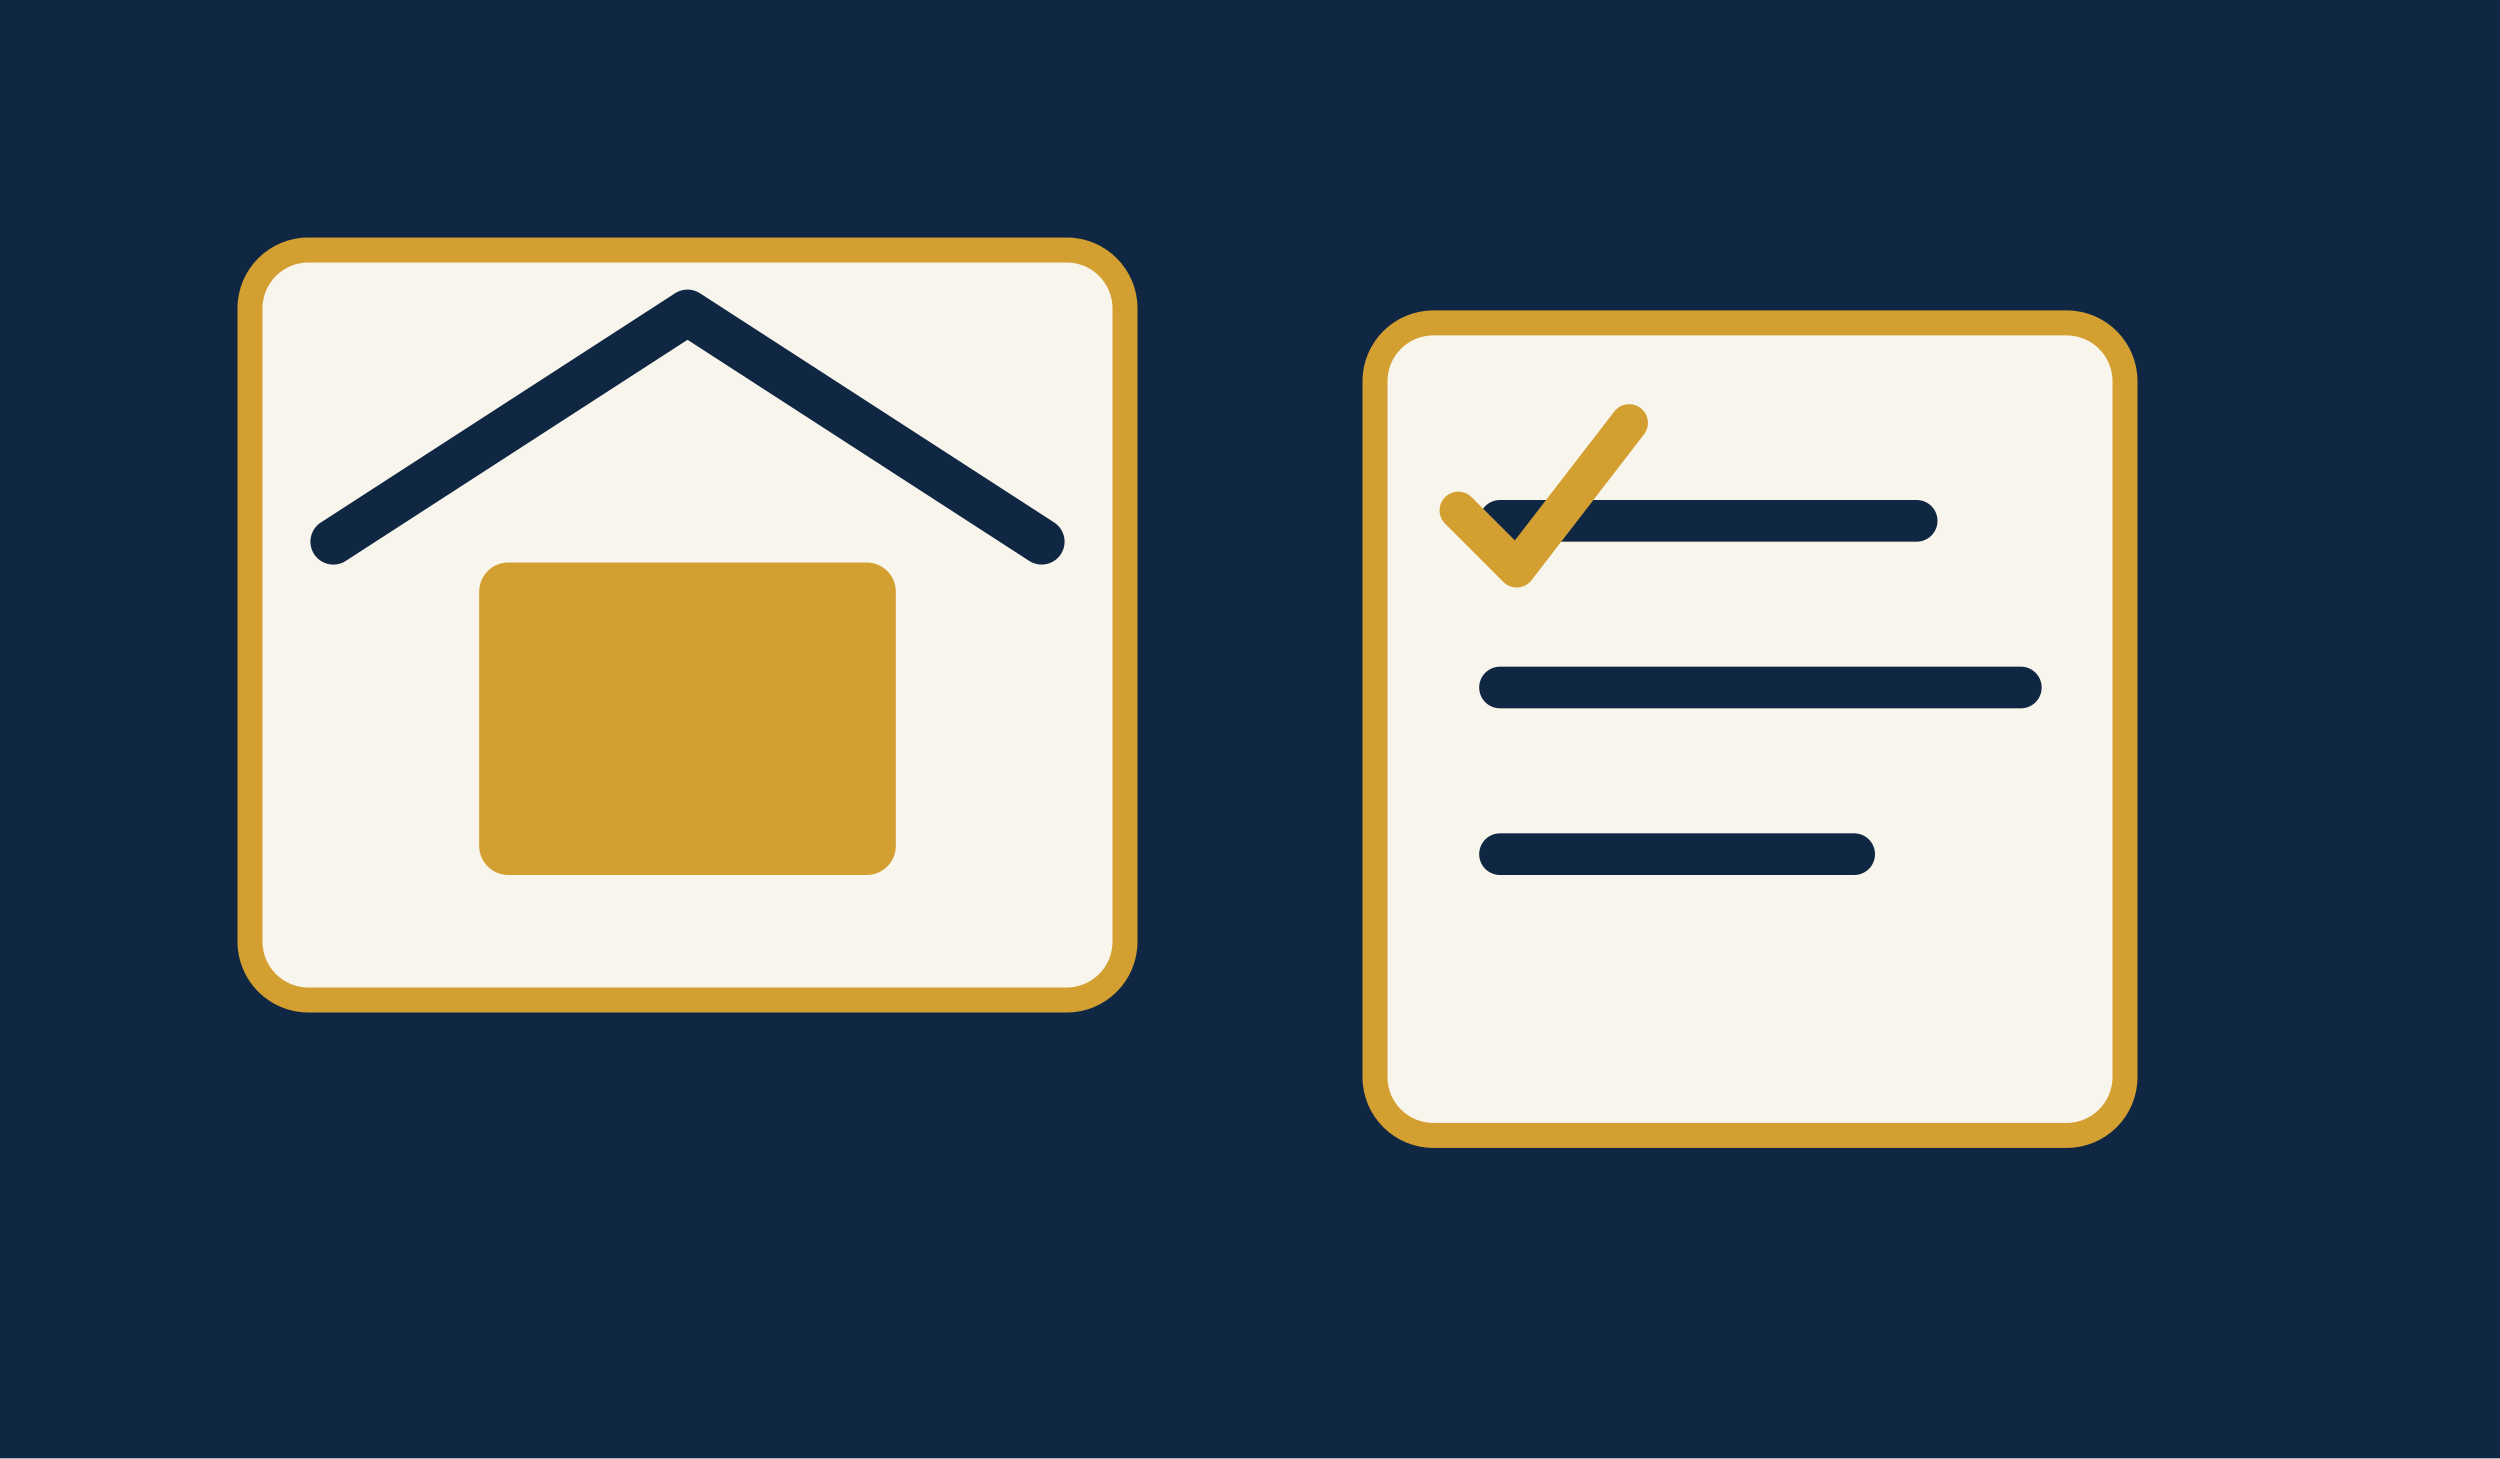
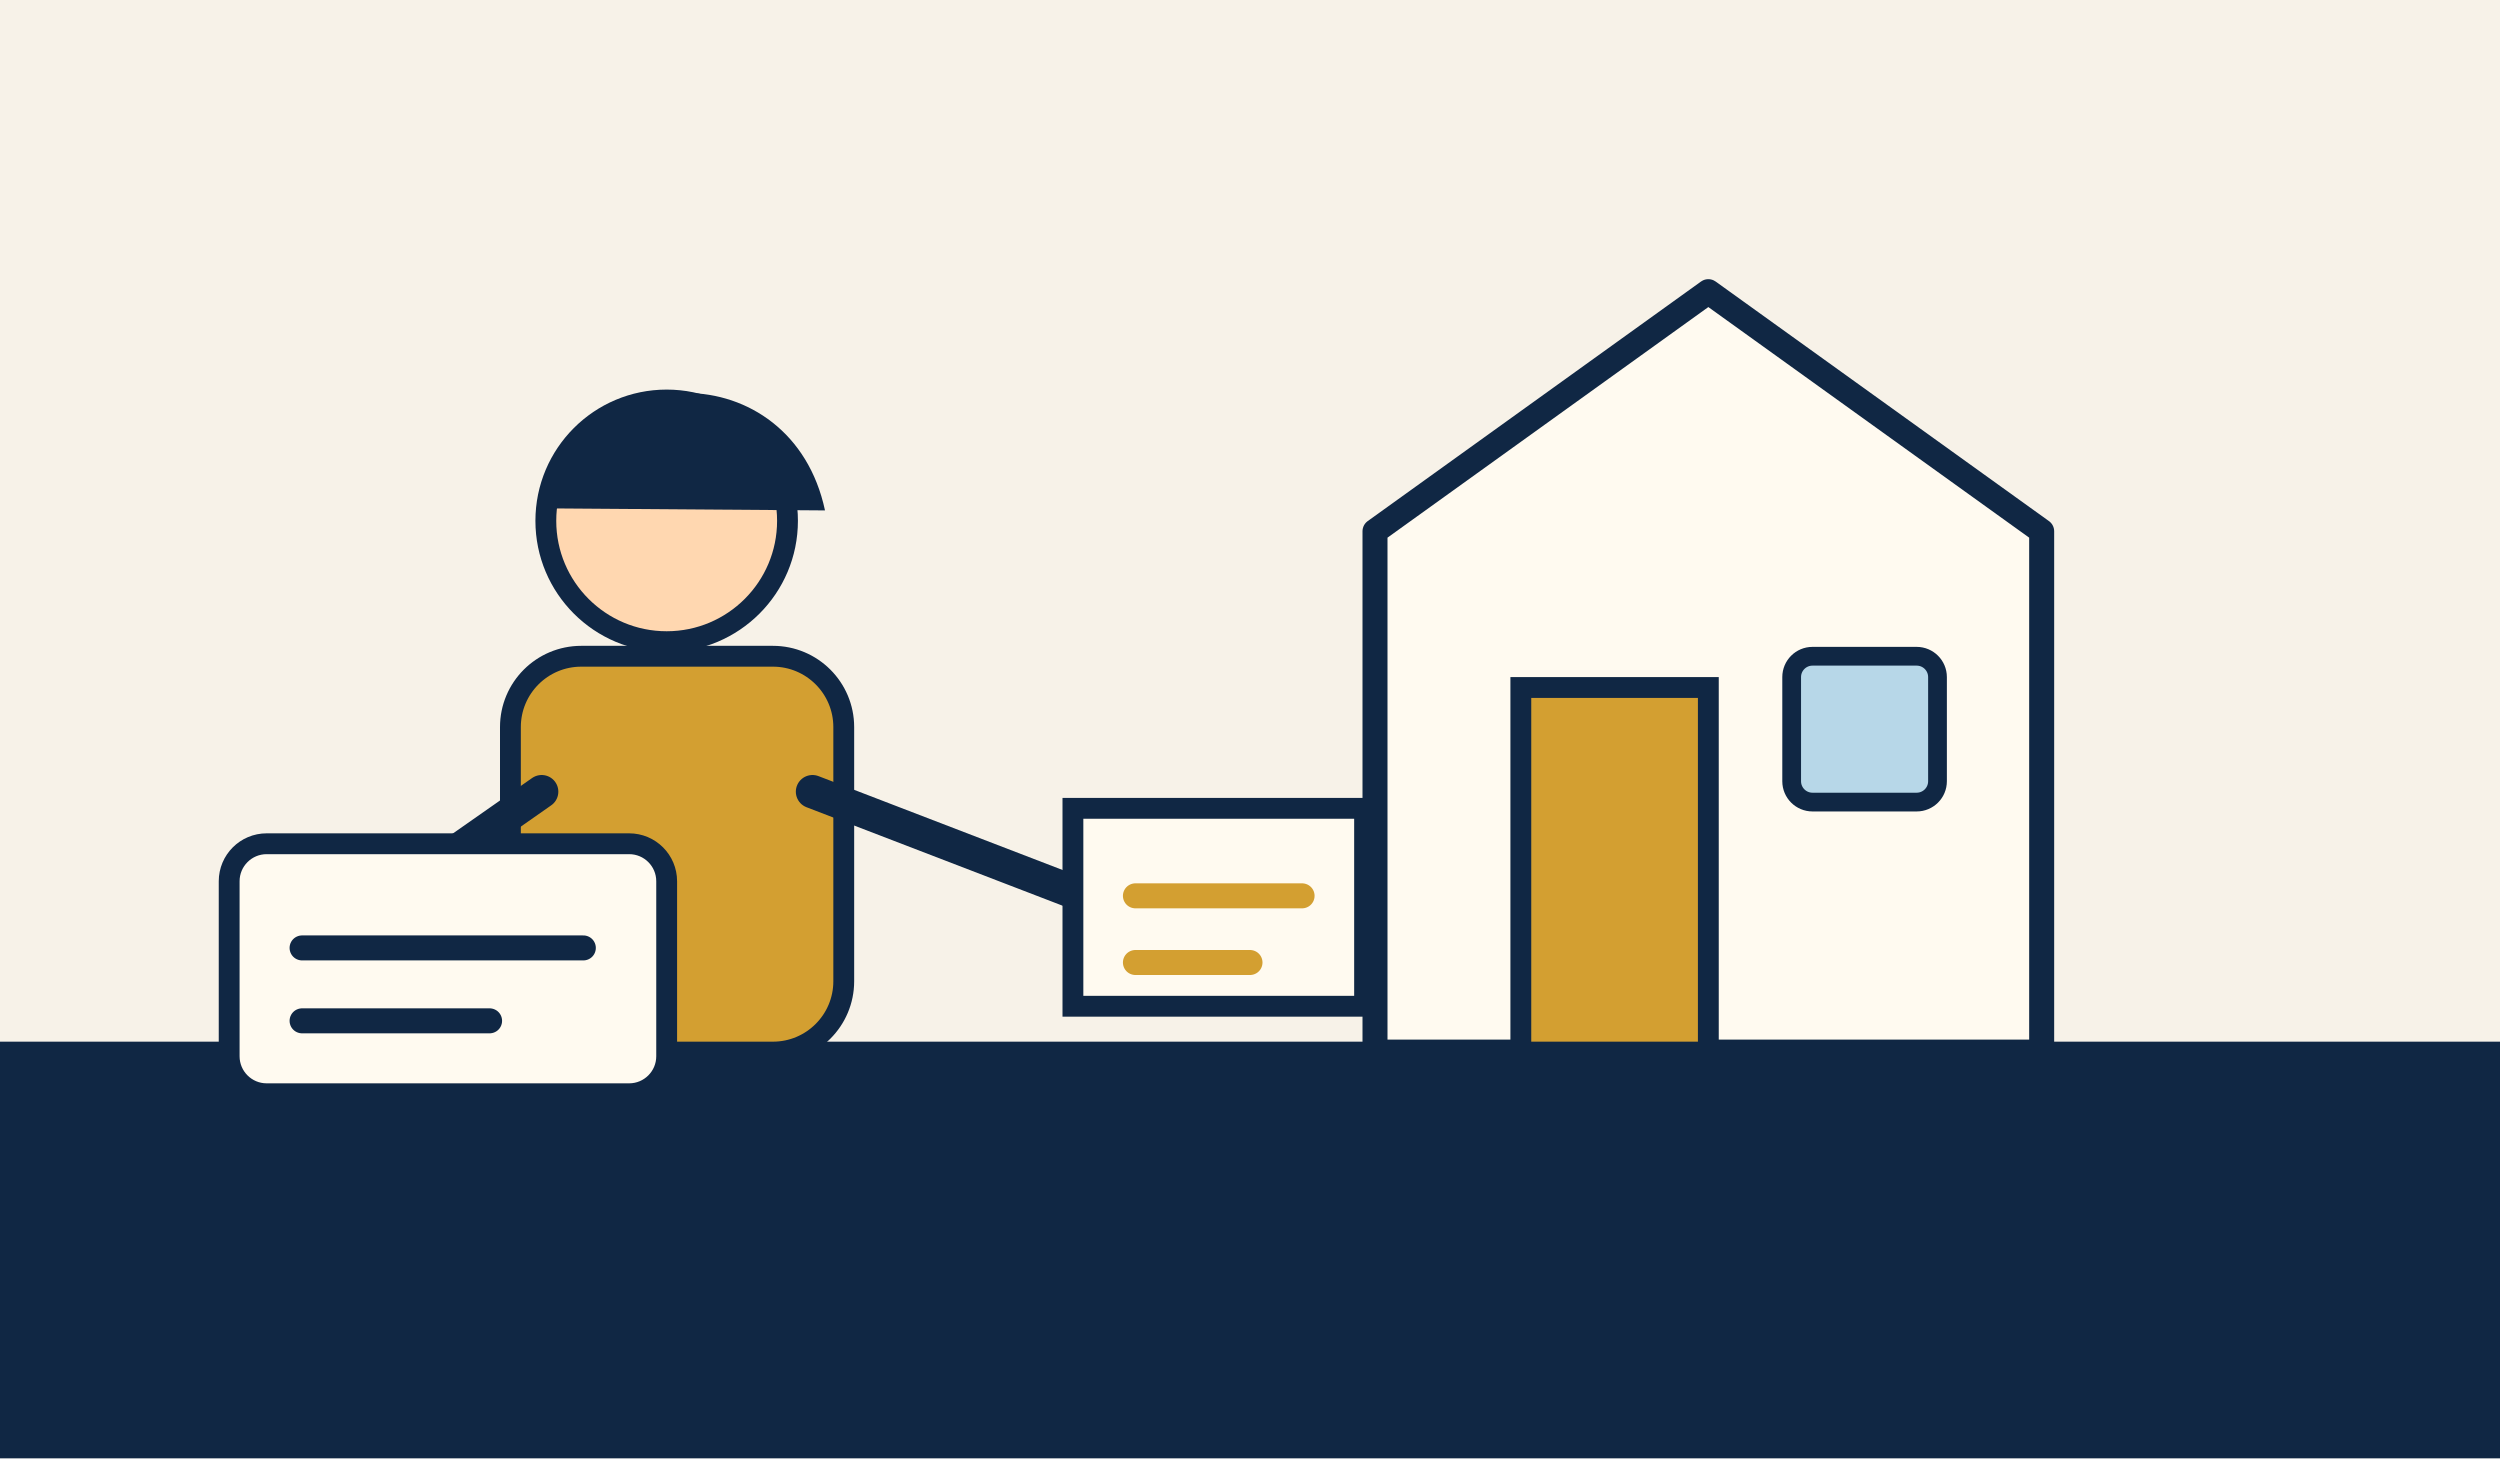
<svg xmlns="http://www.w3.org/2000/svg" viewBox="0 0 1200 700" role="img" aria-labelledby="title desc">
-   <rect width="1200" height="700" fill="#102744" />
-   <rect x="120" y="120" width="420" height="360" rx="28" fill="#f8f5ec" stroke="#d39f31" stroke-width="12" />
-   <path d="M160 260 L330 150 L500 260" fill="none" stroke="#102744" stroke-width="22" stroke-linecap="round" stroke-linejoin="round" />
-   <rect x="230" y="270" width="200" height="150" rx="14" fill="#d39f31" />
-   <rect x="660" y="155" width="360" height="390" rx="28" fill="#f8f5ec" stroke="#d39f31" stroke-width="12" />
-   <path d="M720 250 h200 M720 330 h250 M720 410 h170" stroke="#102744" stroke-width="20" stroke-linecap="round" />
-   <path d="M700 245 l28 28 l54 -70" fill="none" stroke="#d39f31" stroke-width="18" stroke-linecap="round" stroke-linejoin="round" />
+   <rect width="1200" height="700" fill="#f7f2e8" />
+   <rect x="0" y="500" width="1200" height="200" fill="#102744" />
+   <path d="M660 255 L820 140 L980 255 V505 H660 Z" fill="#fffaf0" stroke="#102744" stroke-width="12" stroke-linejoin="round" />
+   <rect x="730" y="330" width="90" height="175" fill="#d39f31" stroke="#102744" stroke-width="10" />
+   <rect x="860" y="315" width="70" height="70" rx="10" fill="#b7d7e8" stroke="#102744" stroke-width="9" />
+   <circle cx="320" cy="250" r="58" fill="#ffd7b0" stroke="#102744" stroke-width="10" />
+   <path d="M260 244 C280 170 380 170 396 245" fill="#102744" />
+   <rect x="245" y="315" width="160" height="190" rx="34" fill="#d39f31" stroke="#102744" stroke-width="10" />
+   <path d="M260 380 L160 450 M390 380 L520 430" stroke="#102744" stroke-width="16" stroke-linecap="round" />
+   <rect x="110" y="405" width="210" height="120" rx="18" fill="#fffaf0" stroke="#102744" stroke-width="10" />
+   <path d="M145 455 h135 M145 490 h90" stroke="#102744" stroke-width="12" stroke-linecap="round" />
+   <path d="M515 388 h140 v95 h-140z" fill="#fffaf0" stroke="#102744" stroke-width="10" />
+   <path d="M545 430 h80 M545 462 h55" stroke="#d39f31" stroke-width="12" stroke-linecap="round" />
</svg>
